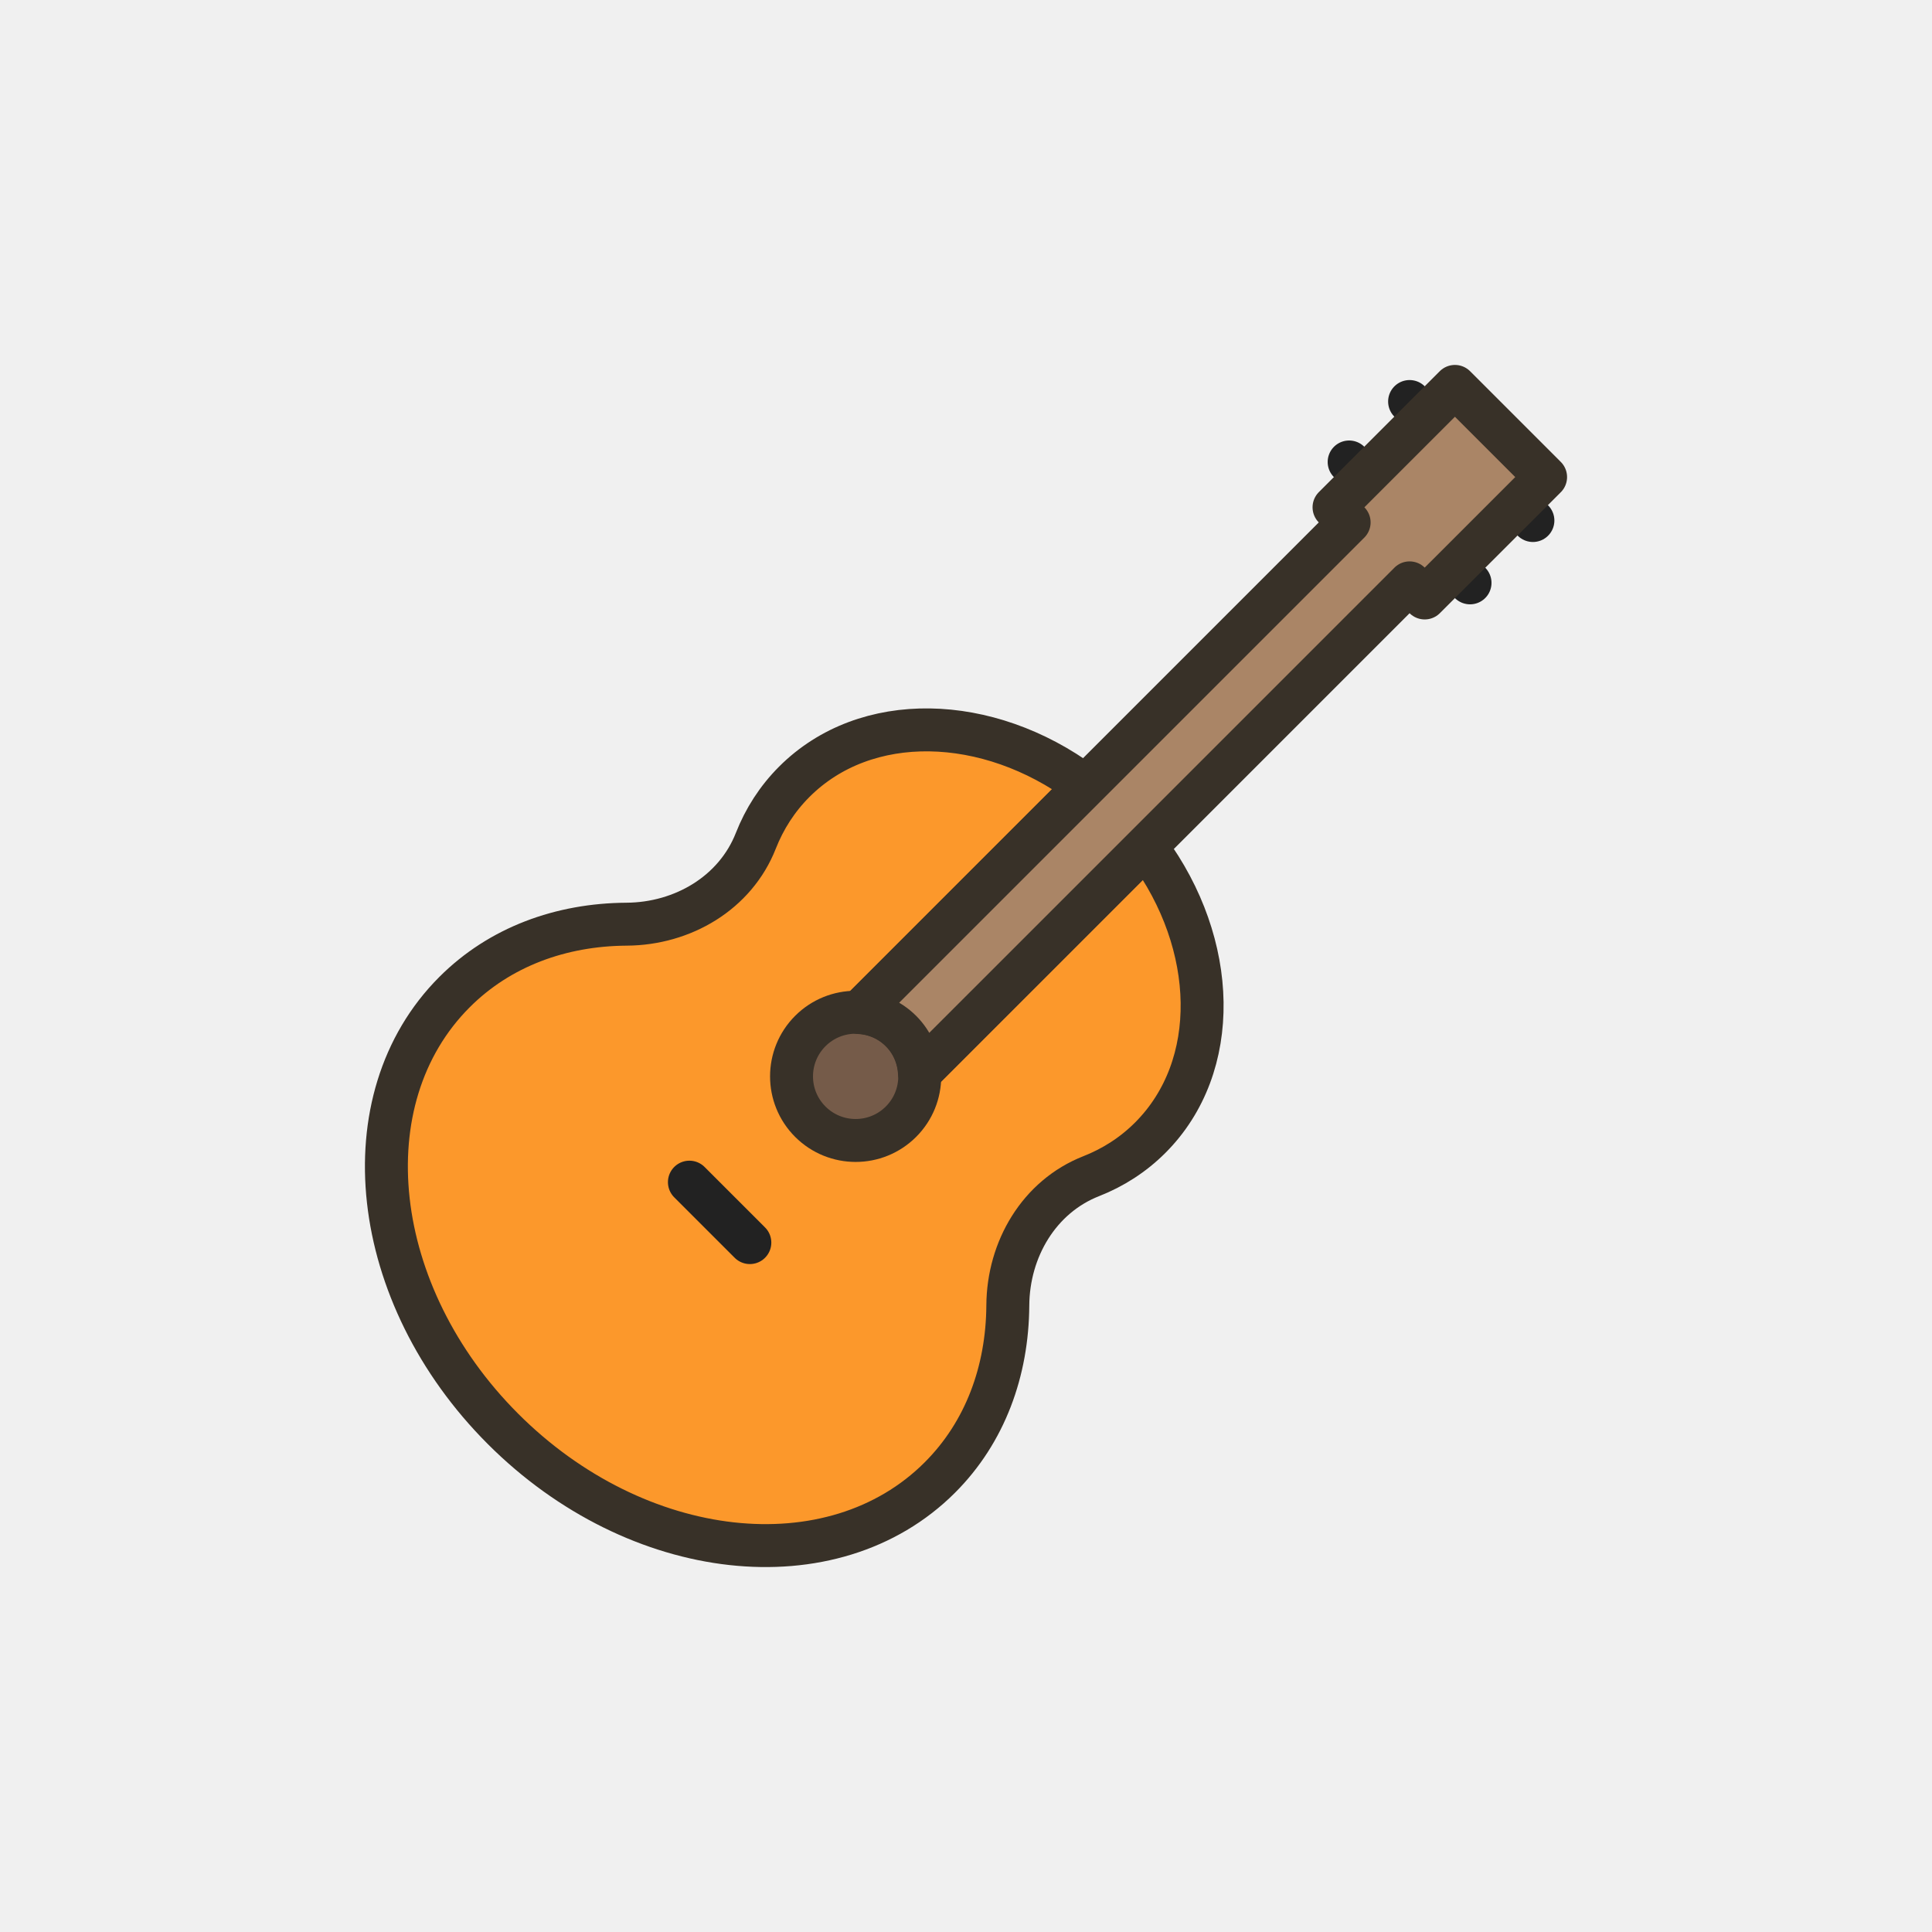
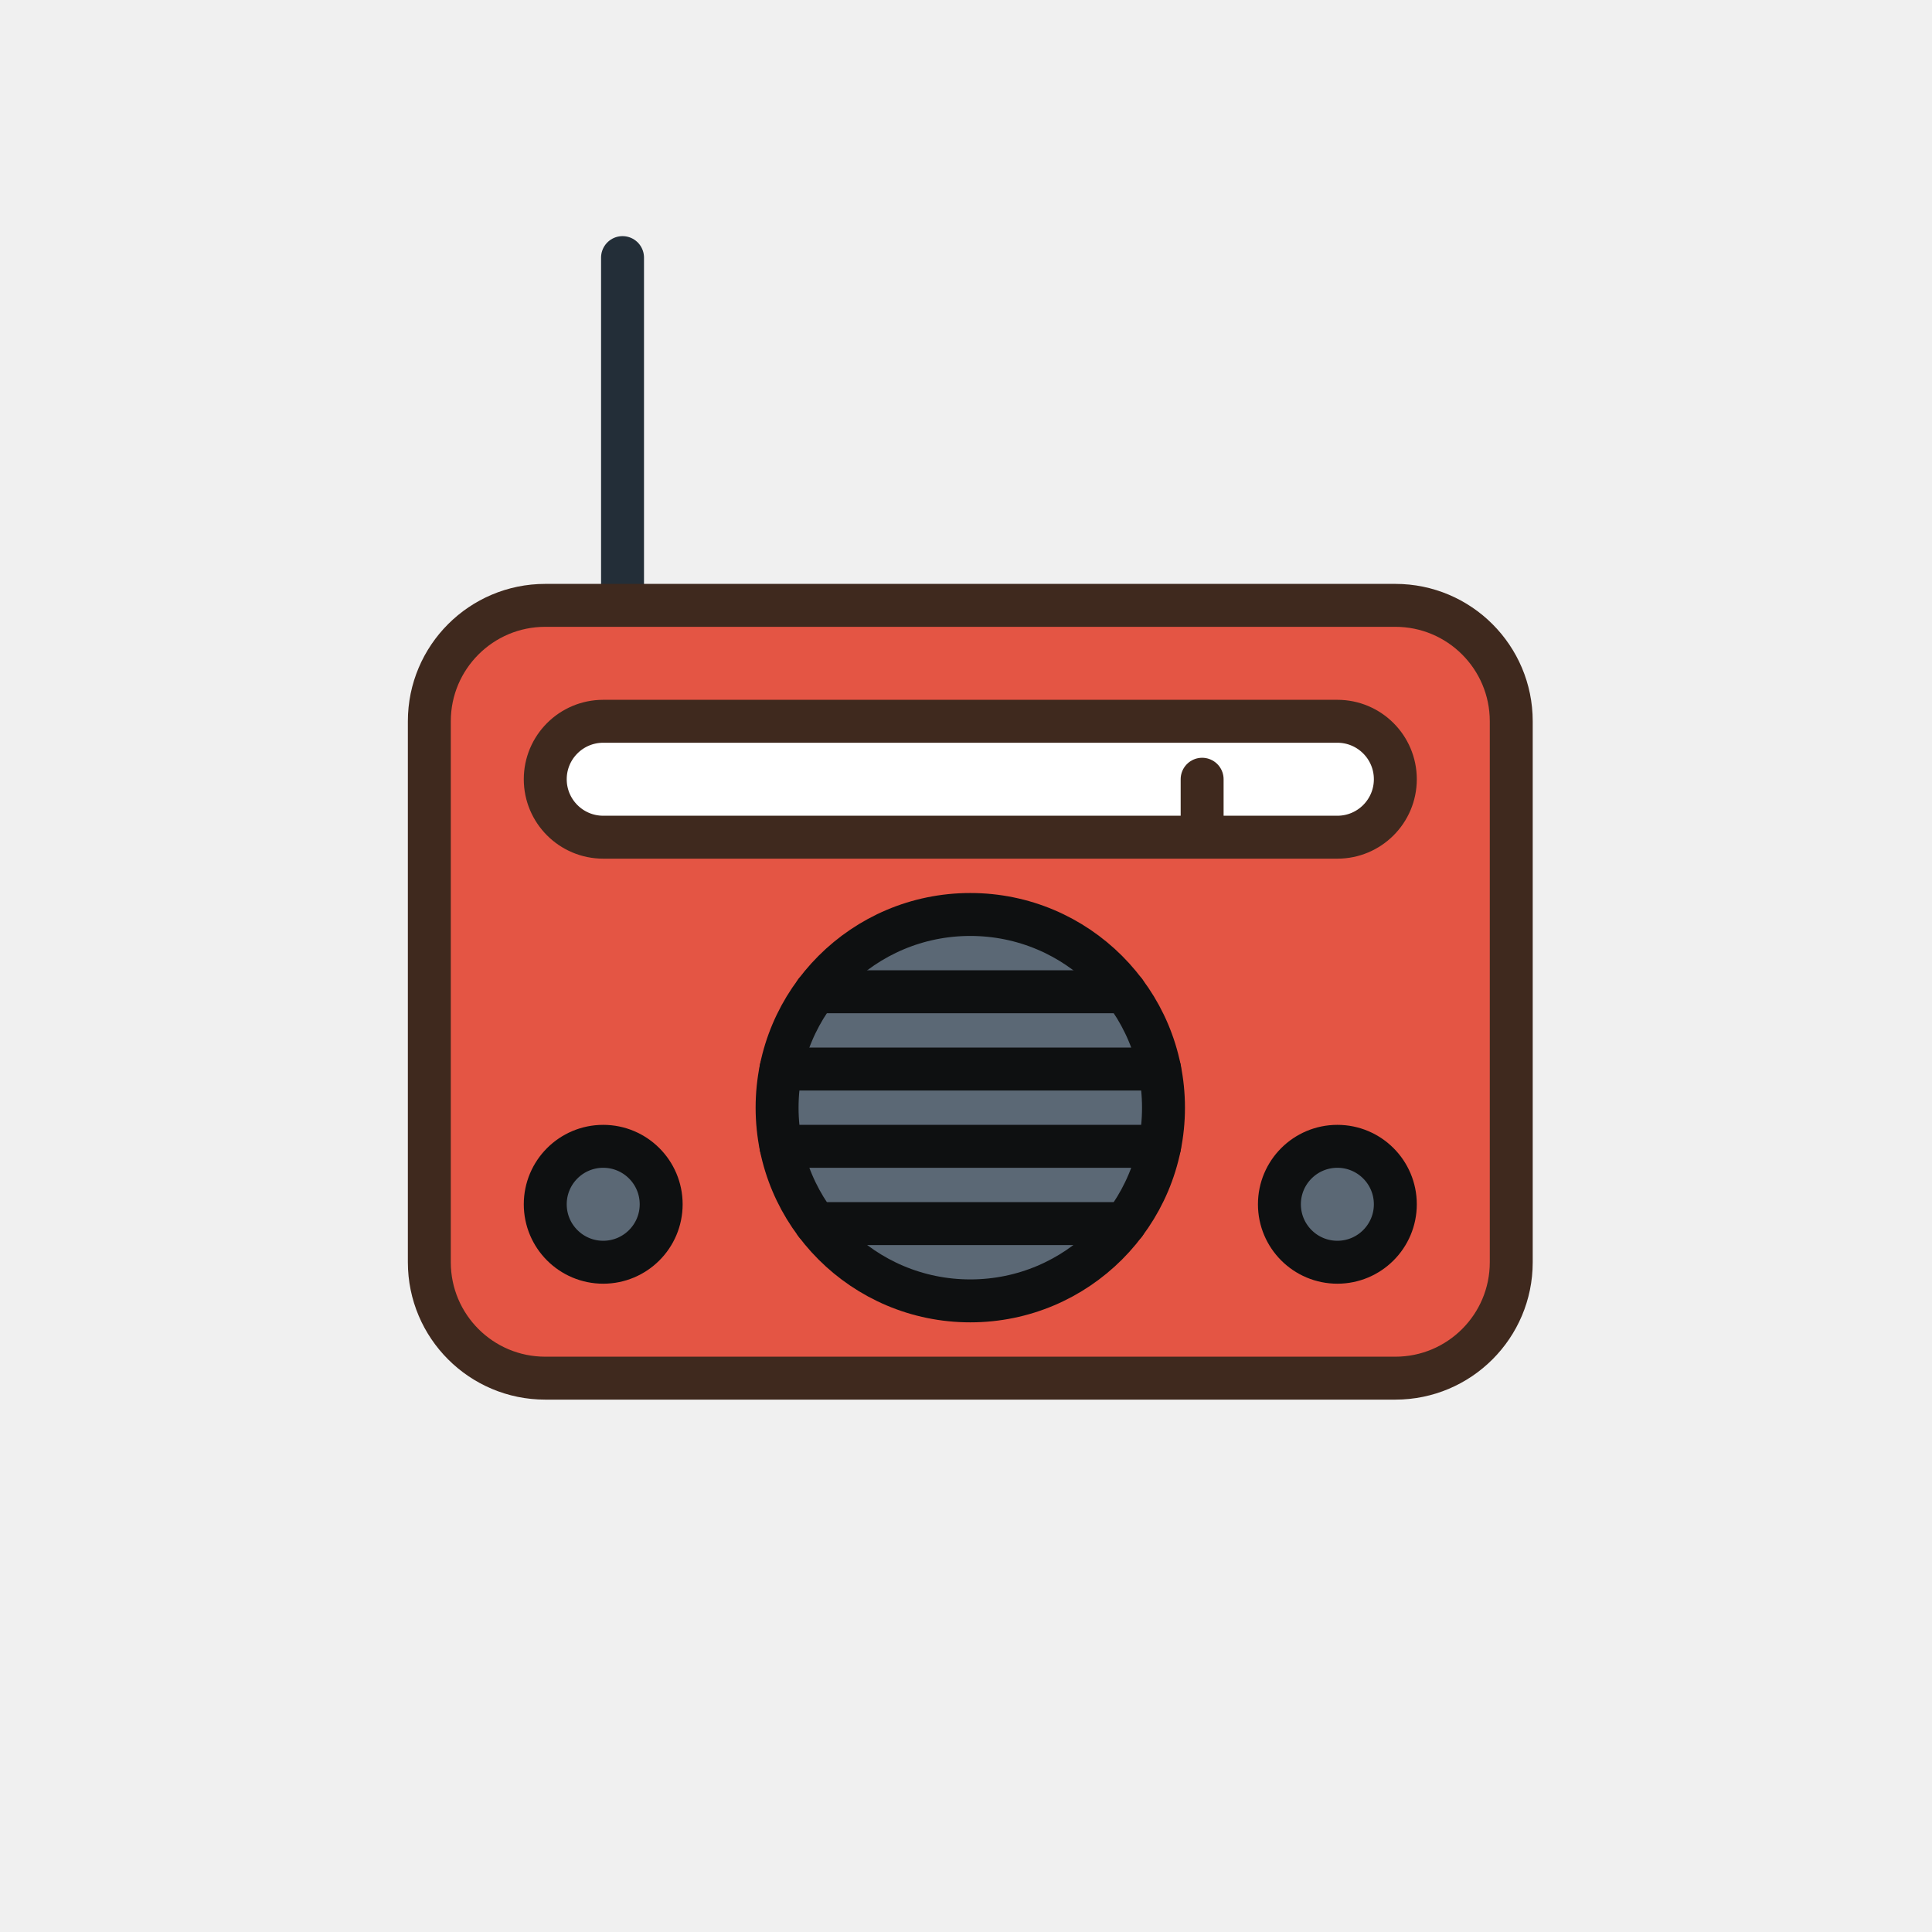
<svg xmlns="http://www.w3.org/2000/svg" width="90px" height="90px" viewBox="0 0 90 90" version="1.1">
  <defs />
  <g id="Page-1" stroke="none" stroke-width="1" fill="none" fill-rule="evenodd">
    <g id="muziek-uit">
-       <path d="M53.365,39.451 L42.831,49.985 C42.793,49.274 42.514,48.573 41.971,48.029 C41.427,47.486 40.726,47.207 40.015,47.169 L50.549,36.635 L50.45,36.536 C46.011,33.258 40.325,33.094 37.001,36.418 C36.204,37.215 35.61,38.147 35.21,39.165 C34.255,41.599 31.803,43.036 29.189,43.052 C26.133,43.071 23.285,44.104 21.173,46.216 C16.178,51.211 17.19,60.322 23.434,66.566 C29.678,72.81 38.789,73.822 43.784,68.827 C45.896,66.715 46.929,63.867 46.948,60.811 C46.964,58.197 48.401,55.745 50.835,54.79 C51.853,54.39 52.785,53.796 53.582,52.999 C56.906,49.675 56.742,43.989 53.464,39.55 L53.365,39.451 Z" id="Fill-3" fill="#FC982B" />
-       <path d="M53.365,39.451 L42.831,49.985 C42.793,49.274 42.514,48.573 41.971,48.029 C41.427,47.486 40.726,47.207 40.015,47.169 L50.549,36.635 L50.45,36.536 C46.011,33.258 40.325,33.094 37.001,36.418 C36.204,37.215 35.61,38.147 35.21,39.165 C34.255,41.599 31.803,43.036 29.189,43.052 C26.133,43.071 23.285,44.104 21.173,46.216 C16.178,51.211 17.19,60.322 23.434,66.566 C29.678,72.81 38.789,73.822 43.784,68.827 C45.896,66.715 46.929,63.867 46.948,60.811 C46.964,58.197 48.401,55.745 50.835,54.79 C51.853,54.39 52.785,53.796 53.582,52.999 C56.906,49.675 56.742,43.989 53.464,39.55 L53.365,39.451 L53.365,39.451 Z" id="Stroke-5" stroke="#383128" stroke-width="2" stroke-linecap="round" stroke-linejoin="round" />
-       <path d="M41.971,52.253 C40.805,53.419 38.914,53.419 37.747,52.253 C36.581,51.087 36.581,49.196 37.747,48.029 C38.914,46.863 40.805,46.863 41.971,48.029 C43.137,49.196 43.137,51.087 41.971,52.253" id="Fill-7" fill="#755B49" />
-       <path d="M41.971,52.253 C40.805,53.419 38.914,53.419 37.747,52.253 C36.581,51.087 36.581,49.196 37.747,48.029 C38.914,46.863 40.805,46.863 41.971,48.029 C43.137,49.196 43.137,51.087 41.971,52.253 L41.971,52.253 Z" id="Stroke-9" stroke="#383128" stroke-width="2" stroke-linecap="round" stroke-linejoin="round" />
-       <path d="M66.368,19.408 L65.664,18.704" id="Stroke-11" stroke="#222222" stroke-width="2" stroke-linecap="round" stroke-linejoin="round" />
-       <path d="M63.552,22.224 L62.848,21.52" id="Stroke-13" stroke="#222222" stroke-width="2" stroke-linecap="round" stroke-linejoin="round" />
-       <path d="M71.409,24.248 L70.702,23.541" id="Stroke-15" stroke="#222222" stroke-width="2" stroke-linecap="round" stroke-linejoin="round" />
-       <path d="M68.48,27.152 L67.776,26.448" id="Stroke-17" stroke="#222222" stroke-width="2" stroke-linecap="round" stroke-linejoin="round" />
-       <path d="M67.776,18 L62.144,23.632 L62.848,24.336 L40.015,47.169 C40.726,47.206 41.427,47.486 41.971,48.029 C42.514,48.572 42.793,49.274 42.831,49.985 L65.664,27.152 L66.368,27.856 L72,22.224 L67.776,18 Z" id="Fill-19" fill="#AA8566" />
-       <path d="M67.776,18 L62.144,23.632 L62.848,24.336 L40.015,47.169 C40.726,47.206 41.427,47.486 41.971,48.029 C42.514,48.572 42.793,49.274 42.831,49.985 L65.664,27.152 L66.368,27.856 L72,22.224 L67.776,18 L67.776,18 Z" id="Stroke-21" stroke="#383128" stroke-width="2" stroke-linecap="round" stroke-linejoin="round" />
-       <path d="M34.931,57.885 L32.115,55.069" id="Stroke-23" stroke="#222222" stroke-width="2" stroke-linecap="round" stroke-linejoin="round" />
+       <path d="M29,28.2 L29,12" id="Stroke-3" stroke="#232E38" stroke-width="2" stroke-linecap="round" stroke-linejoin="round" />
+       <path d="M70.4,33.6 L70.4,58.8 C70.4,61.782 67.982,64.2 65,64.2 L25.4,64.2 C22.418,64.2 20,61.782 20,58.8 L20,33.6 C20,30.618 22.418,28.2 25.4,28.2 L65,28.2 C67.982,28.2 70.4,30.618 70.4,33.6" id="Fill-5" fill="#E45544" />
+       <path d="M70.4,33.6 L70.4,58.8 C70.4,61.782 67.982,64.2 65,64.2 L25.4,64.2 C22.418,64.2 20,61.782 20,58.8 L20,33.6 C20,30.618 22.418,28.2 25.4,28.2 L65,28.2 C67.982,28.2 70.4,30.618 70.4,33.6 L70.4,33.6 Z" id="Stroke-7" stroke="#3F291E" stroke-width="2" stroke-linecap="round" stroke-linejoin="round" />
+       <path d="M65,36.3 L65,36.3 C65,37.791 63.791,39 62.3,39 L28.1,39 C26.609,39 25.4,37.791 25.4,36.3 C25.4,34.809 26.609,33.6 28.1,33.6 L62.3,33.6 C63.791,33.6 65,34.809 65,36.3" id="Fill-9" fill="#FFFFFF" />
+       <path d="M65,36.3 L65,36.3 C65,37.791 63.791,39 62.3,39 L28.1,39 C26.609,39 25.4,37.791 25.4,36.3 C25.4,34.809 26.609,33.6 28.1,33.6 L62.3,33.6 C63.791,33.6 65,34.809 65,36.3 L65,36.3 Z" id="Stroke-11" stroke="#3F291E" stroke-width="2" stroke-linecap="round" stroke-linejoin="round" />
+       <path d="M54.2,51.6 C54.2,56.571 50.171,60.6 45.2,60.6 C40.229,60.6 36.2,56.571 36.2,51.6 C36.2,46.629 40.229,42.6 45.2,42.6 C50.171,42.6 54.2,46.629 54.2,51.6" id="Fill-13" fill="#5B6875" />
+       <path d="M54.2,51.6 C54.2,56.571 50.171,60.6 45.2,60.6 C40.229,60.6 36.2,56.571 36.2,51.6 C36.2,46.629 40.229,42.6 45.2,42.6 C50.171,42.6 54.2,46.629 54.2,51.6 L54.2,51.6 Z" id="Stroke-15" stroke="#0E1011" stroke-width="2" stroke-linecap="round" stroke-linejoin="round" />
+       <path d="M36.38,49.8 L54.019,49.8" id="Stroke-17" stroke="#0E1011" stroke-width="2" stroke-linecap="round" stroke-linejoin="round" />
+       <path d="M38,46.2 L52.4,46.2" id="Stroke-19" stroke="#0E1011" stroke-width="2" stroke-linecap="round" stroke-linejoin="round" />
+       <path d="M36.38,53.4 L54.019,53.4" id="Stroke-21" stroke="#0E1011" stroke-width="2" stroke-linecap="round" stroke-linejoin="round" />
+       <path d="M38,57 L52.4,57" id="Stroke-23" stroke="#0E1011" stroke-width="2" stroke-linecap="round" stroke-linejoin="round" />
+       <path d="M56,38.1 L56,36.3" id="Stroke-25" stroke="#3F291E" stroke-width="2" stroke-linecap="round" stroke-linejoin="round" />
+       <path d="M65,56.1 C65,57.591 63.791,58.8 62.3,58.8 C60.809,58.8 59.6,57.591 59.6,56.1 C59.6,54.609 60.809,53.4 62.3,53.4 C63.791,53.4 65,54.609 65,56.1" id="Fill-27" fill="#5B6875" />
+       <path d="M65,56.1 C65,57.591 63.791,58.8 62.3,58.8 C60.809,58.8 59.6,57.591 59.6,56.1 C59.6,54.609 60.809,53.4 62.3,53.4 C63.791,53.4 65,54.609 65,56.1 L65,56.1 Z" id="Stroke-29" stroke="#0E1011" stroke-width="2" stroke-linecap="round" stroke-linejoin="round" />
+       <path d="M30.8,56.1 C30.8,57.591 29.591,58.8 28.1,58.8 C26.609,58.8 25.4,57.591 25.4,56.1 C25.4,54.609 26.609,53.4 28.1,53.4 C29.591,53.4 30.8,54.609 30.8,56.1" id="Fill-31" fill="#5B6875" />
+       <path d="M30.8,56.1 C30.8,57.591 29.591,58.8 28.1,58.8 C26.609,58.8 25.4,57.591 25.4,56.1 C25.4,54.609 26.609,53.4 28.1,53.4 C29.591,53.4 30.8,54.609 30.8,56.1 L30.8,56.1 Z" id="Stroke-33" stroke="#0E1011" stroke-width="2" stroke-linecap="round" stroke-linejoin="round" />
    </g>
  </g>
</svg>
